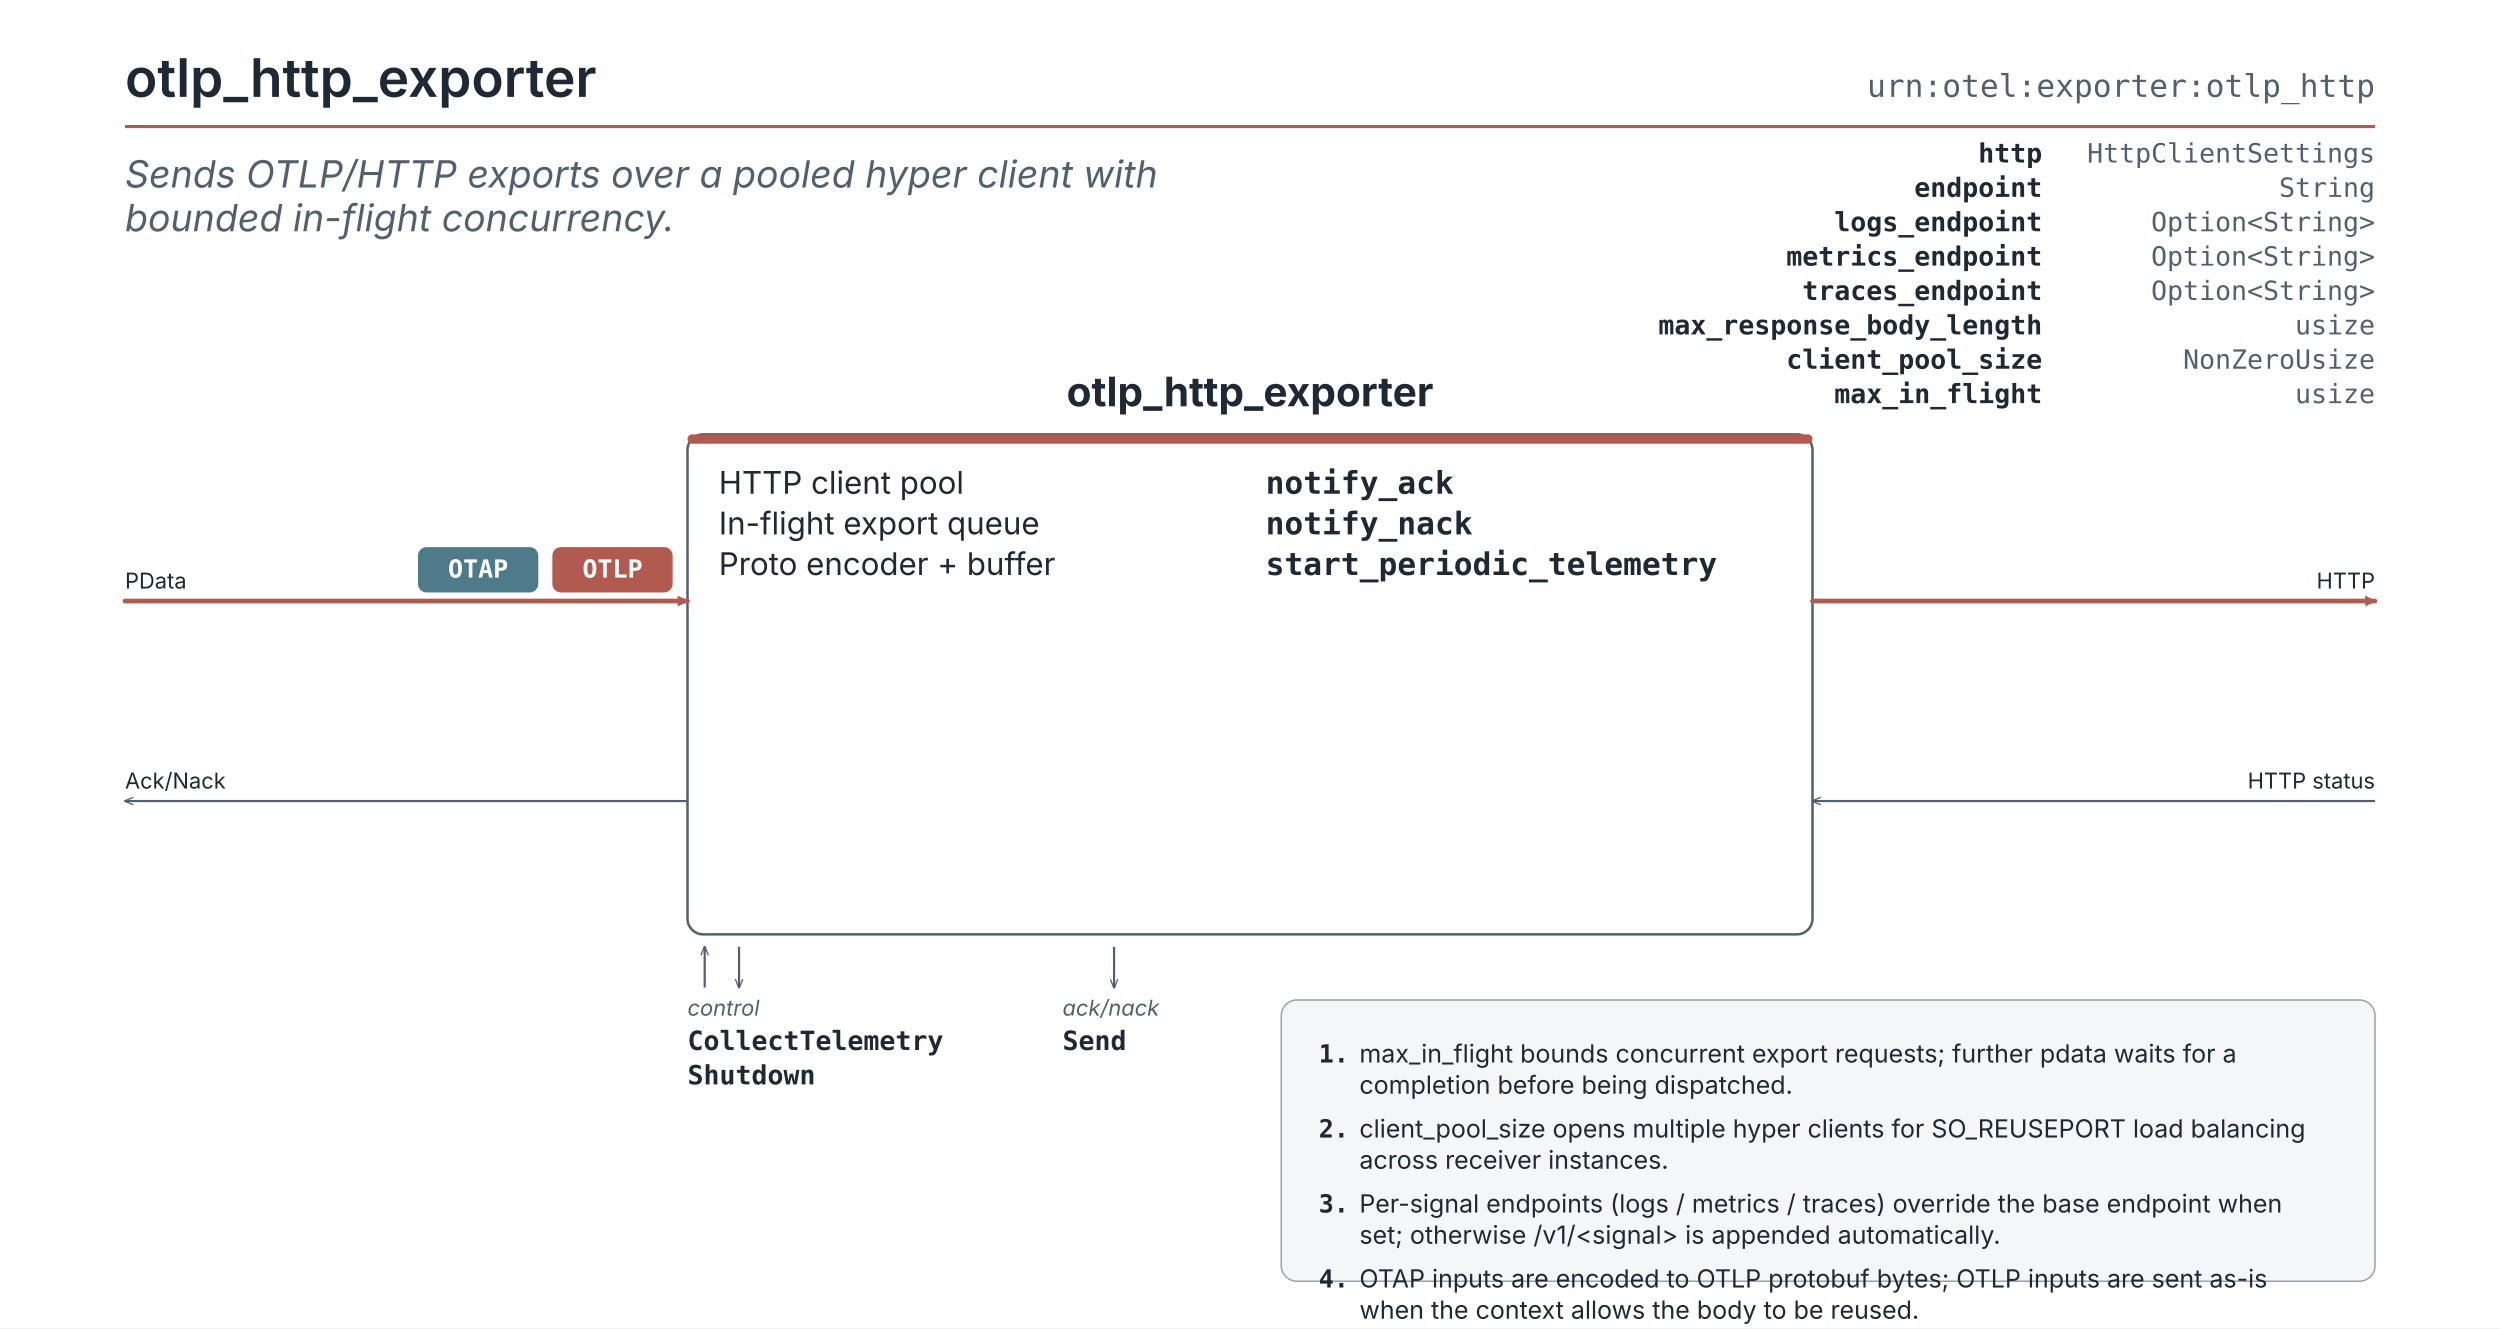
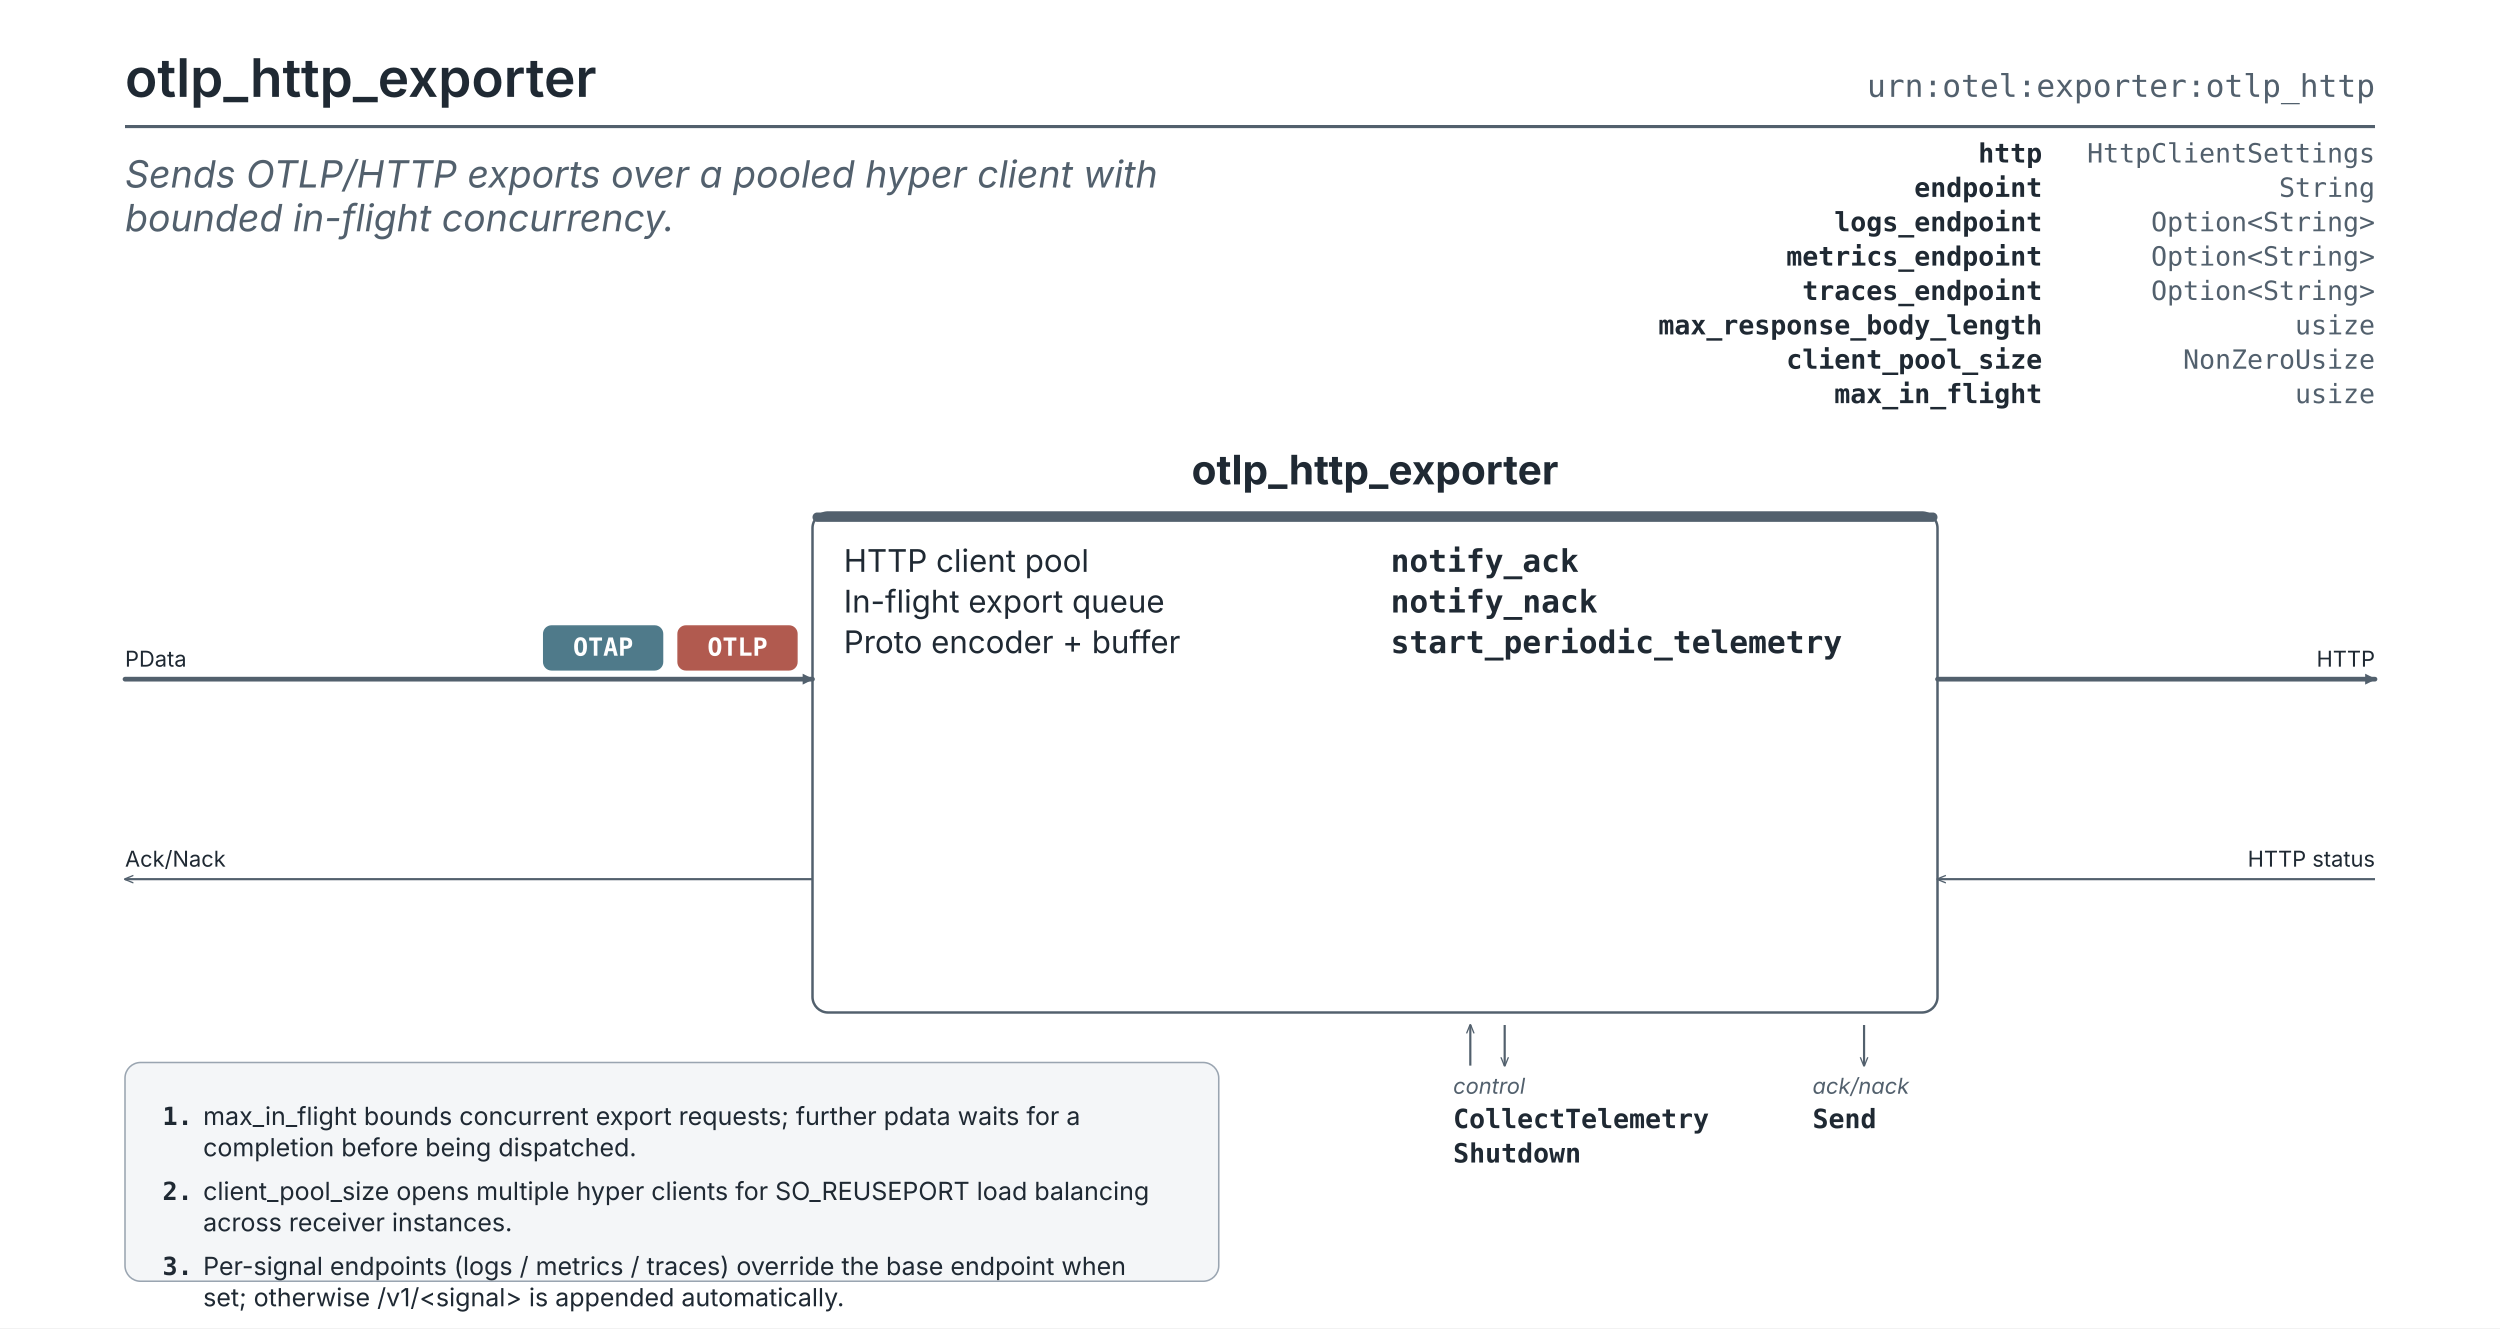
<svg xmlns="http://www.w3.org/2000/svg" width="1600" height="850" viewBox="0 0 1600 850" font-family="Inter, 'Helvetica Neue', Arial, sans-serif">
  <rect width="1600" height="850" fill="#ffffff" />
  <defs>
    <marker id="ah-pdata" viewBox="0 0 10 10" refX="9" refY="5" markerWidth="7" markerHeight="7" orient="auto-start-reverse" markerUnits="userSpaceOnUse">
      <path d="M0,0 L10,5 L0,10 z" fill="context-stroke" />
    </marker>
    <marker id="ah-ctrl" viewBox="0 0 10 10" refX="9" refY="5" markerWidth="6" markerHeight="6" orient="auto-start-reverse" markerUnits="userSpaceOnUse">
      <path d="M0,1 L10,5 L0,9" fill="none" stroke="context-stroke" stroke-width="1.4" />
    </marker>
  </defs>
-   <rect x="80" y="80" width="1440" height="2" fill="#b15a4f" />
+   <rect x="80" y="80" width="1440" height="2" fill="#52606d" />
  <text x="80" y="62" font-size="34" font-weight="600" fill="#1f2933">otlp_http_exporter</text>
  <text x="1520" y="62" font-size="20" font-family="'JetBrains Mono', Menlo, Consolas, monospace" fill="#52606d" text-anchor="end">urn:otel:exporter:otlp_http</text>
  <text x="80" y="120" font-size="24" font-style="italic" fill="#52606d">
    <tspan x="80" dy="0">Sends OTLP/HTTP exports over a pooled hyper client with</tspan>
    <tspan x="80" dy="28">bounded in-flight concurrency.</tspan>
  </text>
  <text x="1307" y="104" text-anchor="end" font-size="17" font-weight="700" font-family="'JetBrains Mono', Menlo, Consolas, monospace" fill="#1f2933">http</text>
  <text x="1520" y="104" text-anchor="end" font-size="17" font-family="'JetBrains Mono', Menlo, Consolas, monospace" fill="#52606d">HttpClientSettings</text>
  <text x="1307" y="126" text-anchor="end" font-size="17" font-weight="700" font-family="'JetBrains Mono', Menlo, Consolas, monospace" fill="#1f2933">endpoint</text>
  <text x="1520" y="126" text-anchor="end" font-size="17" font-family="'JetBrains Mono', Menlo, Consolas, monospace" fill="#52606d">String</text>
  <text x="1307" y="148" text-anchor="end" font-size="17" font-weight="700" font-family="'JetBrains Mono', Menlo, Consolas, monospace" fill="#1f2933">logs_endpoint</text>
  <text x="1520" y="148" text-anchor="end" font-size="17" font-family="'JetBrains Mono', Menlo, Consolas, monospace" fill="#52606d">Option&lt;String&gt;</text>
  <text x="1307" y="170" text-anchor="end" font-size="17" font-weight="700" font-family="'JetBrains Mono', Menlo, Consolas, monospace" fill="#1f2933">metrics_endpoint</text>
  <text x="1520" y="170" text-anchor="end" font-size="17" font-family="'JetBrains Mono', Menlo, Consolas, monospace" fill="#52606d">Option&lt;String&gt;</text>
  <text x="1307" y="192" text-anchor="end" font-size="17" font-weight="700" font-family="'JetBrains Mono', Menlo, Consolas, monospace" fill="#1f2933">traces_endpoint</text>
  <text x="1520" y="192" text-anchor="end" font-size="17" font-family="'JetBrains Mono', Menlo, Consolas, monospace" fill="#52606d">Option&lt;String&gt;</text>
  <text x="1307" y="214" text-anchor="end" font-size="17" font-weight="700" font-family="'JetBrains Mono', Menlo, Consolas, monospace" fill="#1f2933">max_response_body_length</text>
  <text x="1520" y="214" text-anchor="end" font-size="17" font-family="'JetBrains Mono', Menlo, Consolas, monospace" fill="#52606d">usize</text>
  <text x="1307" y="236" text-anchor="end" font-size="17" font-weight="700" font-family="'JetBrains Mono', Menlo, Consolas, monospace" fill="#1f2933">client_pool_size</text>
  <text x="1520" y="236" text-anchor="end" font-size="17" font-family="'JetBrains Mono', Menlo, Consolas, monospace" fill="#52606d">NonZeroUsize</text>
  <text x="1307" y="258" text-anchor="end" font-size="17" font-weight="700" font-family="'JetBrains Mono', Menlo, Consolas, monospace" fill="#1f2933">max_in_flight</text>
  <text x="1520" y="258" text-anchor="end" font-size="17" font-family="'JetBrains Mono', Menlo, Consolas, monospace" fill="#52606d">usize</text>
-   <text x="800.0" y="260" text-anchor="middle" font-size="26" font-weight="700" fill="#1f2933">otlp_http_exporter</text>
+   <text x="880.0" y="310" text-anchor="middle" font-size="26" font-weight="700" fill="#1f2933">otlp_http_exporter</text>
  <g>
-     <rect x="440.0" y="278" width="720" height="320" rx="10" ry="10" fill="white" stroke="#52606d" stroke-width="1.6" />
-     <rect x="440.0" y="278" width="720" height="6" rx="3" ry="3" fill="#b15a4f" />
-     <text x="800.0" y="306" text-anchor="middle" font-size="26" font-weight="600" fill="#1f2933" />
+     <rect x="520.0" y="328" width="720" height="320" rx="10" ry="10" fill="white" stroke="#52606d" stroke-width="1.6" />
+     <rect x="520.0" y="328" width="720" height="6" rx="3" ry="3" fill="#52606d" />
+     <text x="880.0" y="356" text-anchor="middle" font-size="26" font-weight="600" fill="#1f2933" />
  </g>
-   <text x="460.0" y="316" font-size="20" fill="#1f2933">HTTP client pool</text>
-   <text x="460.0" y="342" font-size="20" fill="#1f2933">In-flight export queue</text>
-   <text x="460.0" y="368" font-size="20" fill="#1f2933">Proto encoder + buffer</text>
-   <text x="810.0" y="316" font-size="20" font-weight="700" font-family="'JetBrains Mono', Menlo, Consolas, monospace" fill="#1f2933">notify_ack</text>
-   <text x="810.0" y="342" font-size="20" font-weight="700" font-family="'JetBrains Mono', Menlo, Consolas, monospace" fill="#1f2933">notify_nack</text>
-   <text x="810.0" y="368" font-size="20" font-weight="700" font-family="'JetBrains Mono', Menlo, Consolas, monospace" fill="#1f2933">start_periodic_telemetry</text>
-   <line x1="80" y1="384.667" x2="440.0" y2="384.667" stroke="#b15a4f" stroke-width="3.0" stroke-linecap="round" marker-end="url(#ah-pdata)" />
-   <line x1="1160.0" y1="384.667" x2="1520" y2="384.667" stroke="#b15a4f" stroke-width="3.0" stroke-linecap="round" marker-end="url(#ah-pdata)" />
+   <text x="540.0" y="366" font-size="20" fill="#1f2933">HTTP client pool</text>
+   <text x="540.0" y="392" font-size="20" fill="#1f2933">In-flight export queue</text>
+   <text x="540.0" y="418" font-size="20" fill="#1f2933">Proto encoder + buffer</text>
+   <text x="890.0" y="366" font-size="20" font-weight="700" font-family="'JetBrains Mono', Menlo, Consolas, monospace" fill="#1f2933">notify_ack</text>
+   <text x="890.0" y="392" font-size="20" font-weight="700" font-family="'JetBrains Mono', Menlo, Consolas, monospace" fill="#1f2933">notify_nack</text>
+   <text x="890.0" y="418" font-size="20" font-weight="700" font-family="'JetBrains Mono', Menlo, Consolas, monospace" fill="#1f2933">start_periodic_telemetry</text>
+   <line x1="80" y1="434.667" x2="520.0" y2="434.667" stroke="#52606d" stroke-width="3.0" stroke-linecap="round" marker-end="url(#ah-pdata)" />
+   <line x1="1240.0" y1="434.667" x2="1520" y2="434.667" stroke="#52606d" stroke-width="3.0" stroke-linecap="round" marker-end="url(#ah-pdata)" />
  <g>
-     <rect x="268.0" y="350.667" width="76" height="28" rx="5" ry="5" fill="#4f7a8a" stroke="#4f7a8a" />
-     <text x="306.0" y="369.667" text-anchor="middle" font-size="16" font-weight="700" font-family="'JetBrains Mono', Menlo, Consolas, monospace" fill="white">OTAP</text>
+     <rect x="348.0" y="400.667" width="76" height="28" rx="5" ry="5" fill="#4f7a8a" stroke="#4f7a8a" />
+     <text x="386.0" y="419.667" text-anchor="middle" font-size="16" font-weight="700" font-family="'JetBrains Mono', Menlo, Consolas, monospace" fill="white">OTAP</text>
  </g>
  <g>
-     <rect x="354.0" y="350.667" width="76" height="28" rx="5" ry="5" fill="#b15a4f" stroke="#b15a4f" />
-     <text x="392.0" y="369.667" text-anchor="middle" font-size="16" font-weight="700" font-family="'JetBrains Mono', Menlo, Consolas, monospace" fill="white">OTLP</text>
+     <rect x="434.0" y="400.667" width="76" height="28" rx="5" ry="5" fill="#b15a4f" stroke="#b15a4f" />
+     <text x="472.0" y="419.667" text-anchor="middle" font-size="16" font-weight="700" font-family="'JetBrains Mono', Menlo, Consolas, monospace" fill="white">OTLP</text>
  </g>
-   <line x1="1520" y1="512.667" x2="1160.0" y2="512.667" stroke="#52606d" stroke-width="1.4" marker-end="url(#ah-ctrl)" />
-   <line x1="440.0" y1="512.667" x2="80" y2="512.667" stroke="#52606d" stroke-width="1.4" marker-end="url(#ah-ctrl)" />
-   <text x="80" y="376.667" text-anchor="start" font-size="14" fill="#1f2933">PData</text>
-   <text x="80" y="504.667" text-anchor="start" font-size="14" fill="#1f2933">Ack/Nack</text>
-   <text x="1520" y="376.667" text-anchor="end" font-size="14" fill="#1f2933">HTTP</text>
-   <text x="1520" y="504.667" text-anchor="end" font-size="14" fill="#1f2933">HTTP status</text>
-   <line x1="451.0" y1="632" x2="451.0" y2="606" stroke="#52606d" stroke-width="1.4" marker-end="url(#ah-ctrl)" />
-   <line x1="473.0" y1="606" x2="473.0" y2="632" stroke="#52606d" stroke-width="1.4" marker-end="url(#ah-ctrl)" />
-   <text x="440.0" y="650" font-size="14" font-style="italic" fill="#52606d">control</text>
-   <text x="440.0" y="672" font-size="17" font-weight="700" font-family="'JetBrains Mono', Menlo, Consolas, monospace" fill="#1f2933">CollectTelemetry</text>
-   <text x="440.0" y="694" font-size="17" font-weight="700" font-family="'JetBrains Mono', Menlo, Consolas, monospace" fill="#1f2933">Shutdown</text>
-   <line x1="713.0" y1="606" x2="713.0" y2="632" stroke="#52606d" stroke-width="1.4" marker-end="url(#ah-ctrl)" />
-   <text x="680.0" y="650" font-size="14" font-style="italic" fill="#52606d">ack/nack</text>
-   <text x="680.0" y="672" font-size="17" font-weight="700" font-family="'JetBrains Mono', Menlo, Consolas, monospace" fill="#1f2933">Send</text>
-   <rect x="820" y="640" width="700" height="180" rx="10" ry="10" fill="#f4f6f8" stroke="#9aa5b1" stroke-width="1" />
-   <text x="844" y="680" font-size="16" font-weight="700" font-family="'JetBrains Mono', Menlo, Consolas, monospace" fill="#1f2933">1.</text>
-   <text x="870" y="680" font-size="16" fill="#1f2933">max_in_flight bounds concurrent export requests; further pdata waits for a</text>
-   <text x="870" y="700" font-size="16" fill="#1f2933">completion before being dispatched.</text>
-   <text x="844" y="728" font-size="16" font-weight="700" font-family="'JetBrains Mono', Menlo, Consolas, monospace" fill="#1f2933">2.</text>
-   <text x="870" y="728" font-size="16" fill="#1f2933">client_pool_size opens multiple hyper clients for SO_REUSEPORT load balancing</text>
-   <text x="870" y="748" font-size="16" fill="#1f2933">across receiver instances.</text>
-   <text x="844" y="776" font-size="16" font-weight="700" font-family="'JetBrains Mono', Menlo, Consolas, monospace" fill="#1f2933">3.</text>
-   <text x="870" y="776" font-size="16" fill="#1f2933">Per-signal endpoints (logs / metrics / traces) override the base endpoint when</text>
-   <text x="870" y="796" font-size="16" fill="#1f2933">set; otherwise /v1/&lt;signal&gt; is appended automatically.</text>
-   <text x="844" y="824" font-size="16" font-weight="700" font-family="'JetBrains Mono', Menlo, Consolas, monospace" fill="#1f2933">4.</text>
-   <text x="870" y="824" font-size="16" fill="#1f2933">OTAP inputs are encoded to OTLP protobuf bytes; OTLP inputs are sent as-is</text>
-   <text x="870" y="844" font-size="16" fill="#1f2933">when the context allows the body to be reused.</text>
-   <text x="844" y="872" font-size="16" font-weight="700" font-family="'JetBrains Mono', Menlo, Consolas, monospace" fill="#1f2933">5.</text>
-   <text x="870" y="872" font-size="16" fill="#1f2933">max_response_body_length caps response body decoding; oversize responses fail</text>
-   <text x="870" y="892" font-size="16" fill="#1f2933">the batch.</text>
-   <text x="844" y="920" font-size="16" font-weight="700" font-family="'JetBrains Mono', Menlo, Consolas, monospace" fill="#1f2933">6.</text>
-   <text x="870" y="920" font-size="16" fill="#1f2933">2xx -&gt; notify_ack with the saved payload (partial-success fields are recorded</text>
-   <text x="870" y="940" font-size="16" fill="#1f2933">in metrics); non-2xx -&gt; notify_nack.</text>
+   <line x1="1520" y1="562.667" x2="1240.0" y2="562.667" stroke="#52606d" stroke-width="1.4" marker-end="url(#ah-ctrl)" />
+   <line x1="520.0" y1="562.667" x2="80" y2="562.667" stroke="#52606d" stroke-width="1.4" marker-end="url(#ah-ctrl)" />
+   <text x="80" y="426.667" text-anchor="start" font-size="14" fill="#1f2933">PData</text>
+   <text x="80" y="554.667" text-anchor="start" font-size="14" fill="#1f2933">Ack/Nack</text>
+   <text x="1520" y="426.667" text-anchor="end" font-size="14" fill="#1f2933">HTTP</text>
+   <text x="1520" y="554.667" text-anchor="end" font-size="14" fill="#1f2933">HTTP status</text>
+   <line x1="941.0" y1="682" x2="941.0" y2="656" stroke="#52606d" stroke-width="1.4" marker-end="url(#ah-ctrl)" />
+   <line x1="963.0" y1="656" x2="963.0" y2="682" stroke="#52606d" stroke-width="1.4" marker-end="url(#ah-ctrl)" />
+   <text x="930.0" y="700" font-size="14" font-style="italic" fill="#52606d">control</text>
+   <text x="930.0" y="722" font-size="17" font-weight="700" font-family="'JetBrains Mono', Menlo, Consolas, monospace" fill="#1f2933">CollectTelemetry</text>
+   <text x="930.0" y="744" font-size="17" font-weight="700" font-family="'JetBrains Mono', Menlo, Consolas, monospace" fill="#1f2933">Shutdown</text>
+   <line x1="1193.0" y1="656" x2="1193.0" y2="682" stroke="#52606d" stroke-width="1.4" marker-end="url(#ah-ctrl)" />
+   <text x="1160.0" y="700" font-size="14" font-style="italic" fill="#52606d">ack/nack</text>
+   <text x="1160.0" y="722" font-size="17" font-weight="700" font-family="'JetBrains Mono', Menlo, Consolas, monospace" fill="#1f2933">Send</text>
+   <rect x="80" y="680" width="700" height="140" rx="10" ry="10" fill="#f4f6f8" stroke="#9aa5b1" stroke-width="1" />
+   <text x="104" y="720" font-size="16" font-weight="700" font-family="'JetBrains Mono', Menlo, Consolas, monospace" fill="#1f2933">1.</text>
+   <text x="130" y="720" font-size="16" fill="#1f2933">max_in_flight bounds concurrent export requests; further pdata waits for a</text>
+   <text x="130" y="740" font-size="16" fill="#1f2933">completion before being dispatched.</text>
+   <text x="104" y="768" font-size="16" font-weight="700" font-family="'JetBrains Mono', Menlo, Consolas, monospace" fill="#1f2933">2.</text>
+   <text x="130" y="768" font-size="16" fill="#1f2933">client_pool_size opens multiple hyper clients for SO_REUSEPORT load balancing</text>
+   <text x="130" y="788" font-size="16" fill="#1f2933">across receiver instances.</text>
+   <text x="104" y="816" font-size="16" font-weight="700" font-family="'JetBrains Mono', Menlo, Consolas, monospace" fill="#1f2933">3.</text>
+   <text x="130" y="816" font-size="16" fill="#1f2933">Per-signal endpoints (logs / metrics / traces) override the base endpoint when</text>
+   <text x="130" y="836" font-size="16" fill="#1f2933">set; otherwise /v1/&lt;signal&gt; is appended automatically.</text>
+   <text x="104" y="864" font-size="16" font-weight="700" font-family="'JetBrains Mono', Menlo, Consolas, monospace" fill="#1f2933">4.</text>
+   <text x="130" y="864" font-size="16" fill="#1f2933">OTAP inputs are encoded to OTLP protobuf bytes; OTLP inputs are sent as-is</text>
+   <text x="130" y="884" font-size="16" fill="#1f2933">when the context allows the body to be reused.</text>
+   <text x="104" y="912" font-size="16" font-weight="700" font-family="'JetBrains Mono', Menlo, Consolas, monospace" fill="#1f2933">5.</text>
+   <text x="130" y="912" font-size="16" fill="#1f2933">max_response_body_length caps response body decoding; oversize responses fail</text>
+   <text x="130" y="932" font-size="16" fill="#1f2933">the batch.</text>
+   <text x="104" y="960" font-size="16" font-weight="700" font-family="'JetBrains Mono', Menlo, Consolas, monospace" fill="#1f2933">6.</text>
+   <text x="130" y="960" font-size="16" fill="#1f2933">2xx -&gt; notify_ack with the saved payload (partial-success fields are recorded</text>
+   <text x="130" y="980" font-size="16" fill="#1f2933">in metrics); non-2xx -&gt; notify_nack.</text>
</svg>
